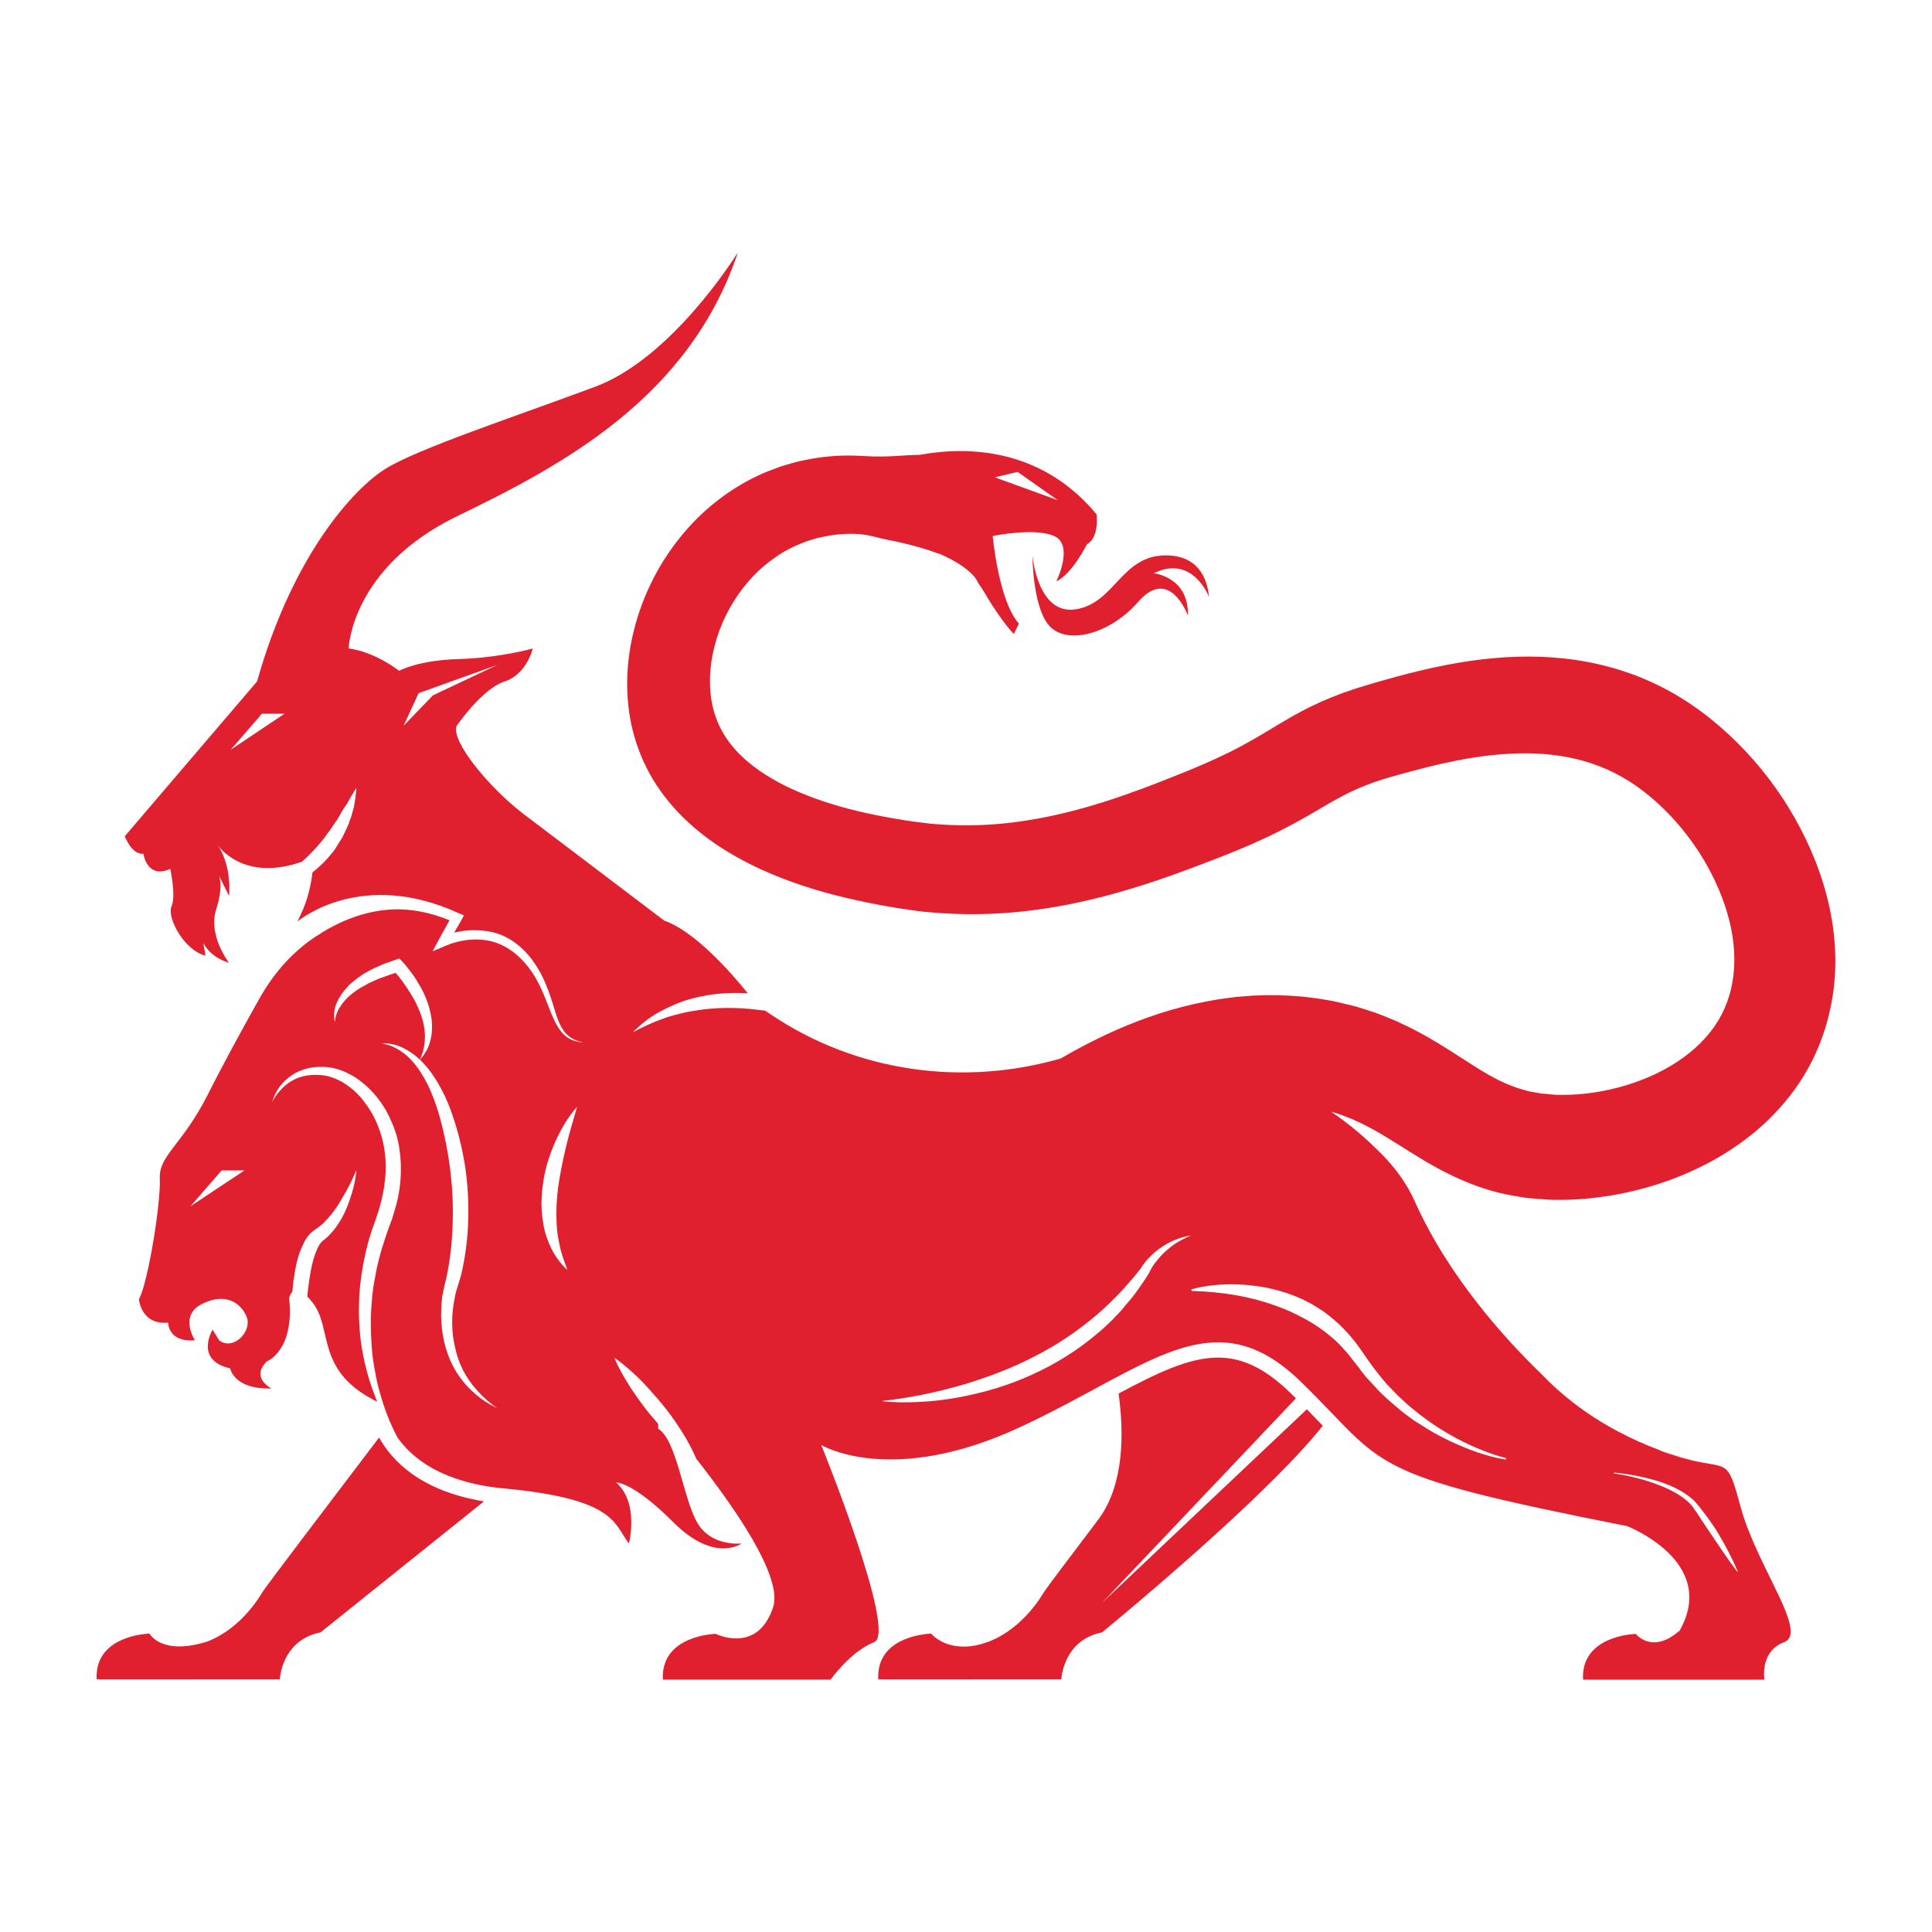
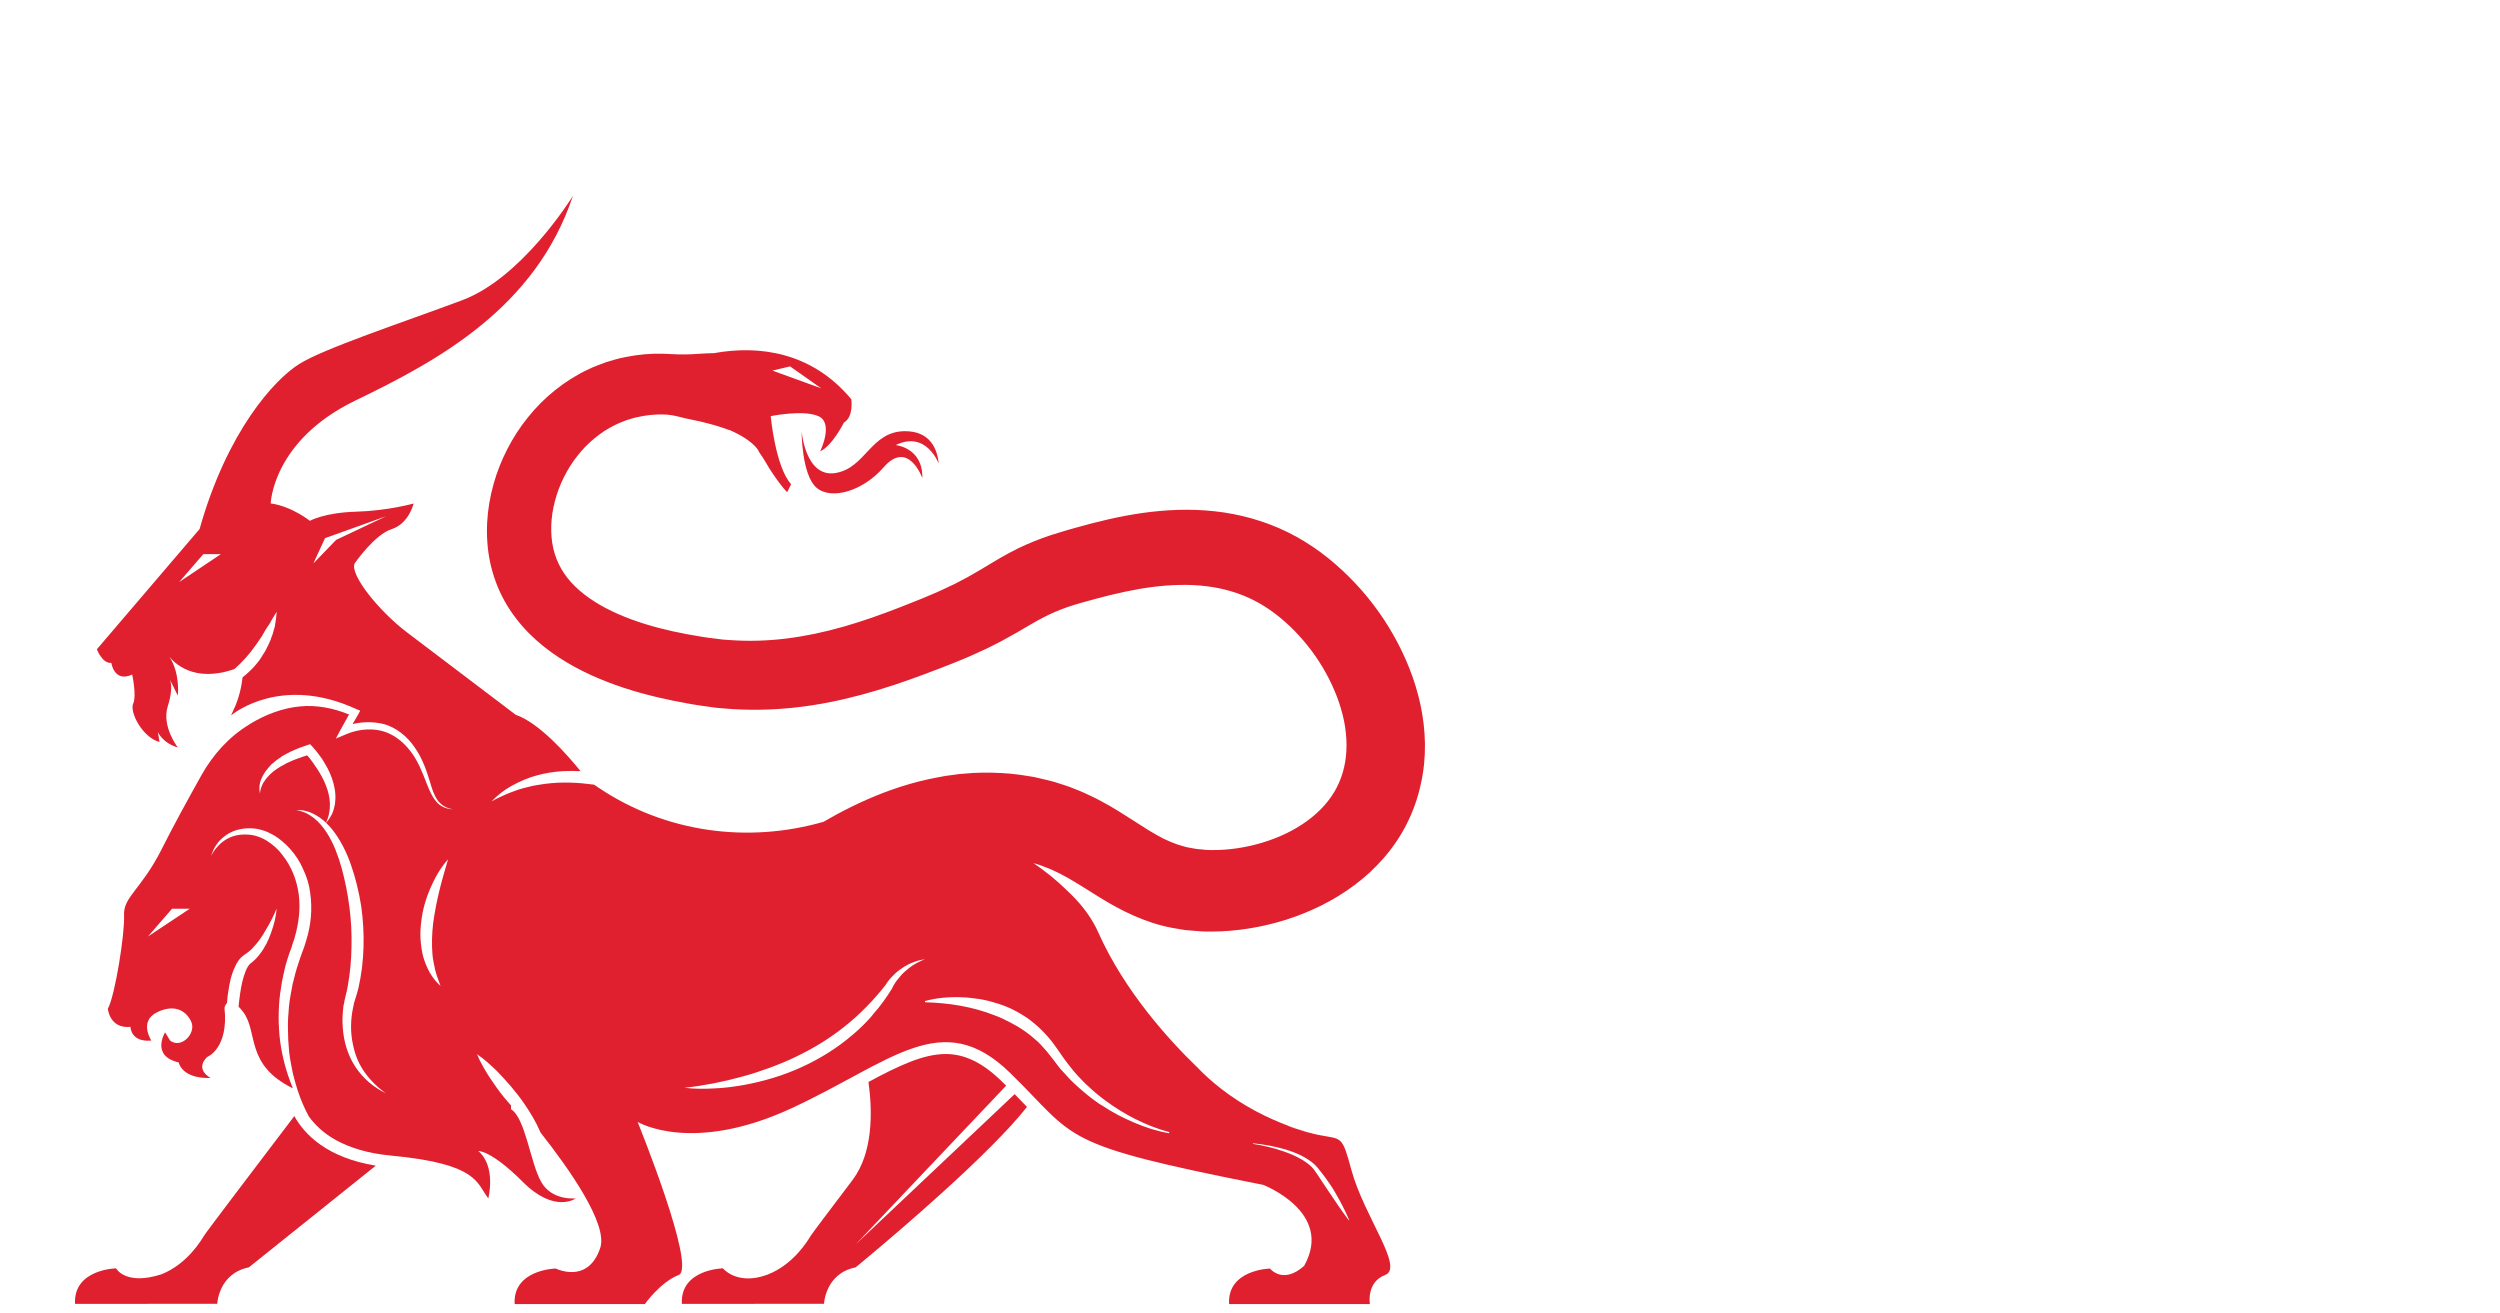
- <svg xmlns="http://www.w3.org/2000/svg" version="1.1" id="Isolation_Mode" x="0px" y="0px" viewBox="0 0 720 720" style="enable-background:new 0 0 720 720;" xml:space="preserve">
+ <svg xmlns="http://www.w3.org/2000/svg" version="1.1" id="Isolation_Mode" x="0px" y="0px" viewBox="0 0 1200 630" style="enable-background:new 0 0 1200 630;" xml:space="preserve">
  <style type="text/css">
	.st0{fill:#E01F2F;}
</style>
  <g>
    <path class="st0" d="M631.71,544.4c-2.42-0.54-7.34-1.83-13.64-4.16c0.33,0.12,0.65,0.26,0.97,0.39   C624.37,542.61,628.45,543.68,631.71,544.4z" />
    <path class="st0" d="M633.4,544.75L633.4,544.75c-0.53-0.11-1.11-0.23-1.69-0.35C632.8,544.65,633.4,544.75,633.4,544.75z" />
    <path class="st0" d="M141.27,535.72C123.48,559.12,99,591.36,97.89,593.2c-1.18,1.97-7.99,13.54-20.39,18.46   c-17.32,5.6-21.78-2.86-21.78-2.86s-20.56,0.4-19.7,17.05h34.95v-0.02h33.31c0,0,0.58-14.58,15.16-17.49l60.92-48.82   C156.9,555.69,146.15,544.52,141.27,535.72z" />
    <g>
      <path class="st0" d="M487.03,525.19l-76.29,72.09l72.21-76.16c-0.7-0.7-1.42-1.4-2.16-2.12c-9.15-8.9-17.68-13.07-26.83-13.07    c-10.91,0-22.71,5.71-37.09,13.4c2.02,14.66,2.11,33.84-7.43,46.78c-0.07,0.09-0.14,0.19-0.21,0.28    c-10.71,14.14-19.46,25.74-20.11,26.82c-1.19,1.98-8.11,13.75-20.72,18.61c-0.46,0.18-0.9,0.3-1.33,0.44    c-0.51,0.18-1.04,0.33-1.58,0.49c-0.7,0.19-1.4,0.37-2.07,0.49c-0.02,0-0.02,0-0.04,0c-11.13,2.07-16.38-4.44-16.38-4.44    s-20.56,0.4-19.7,17.05h34.95v-0.02h33.28c0,0,0.58-14.58,15.16-17.49c0,0,0,0,0.02-0.02c0.05-0.05,0.25-0.19,0.54-0.44l0.44-0.35    c6.99-5.78,49.59-41.09,73.3-66.94c3-3.27,5.69-6.39,7.96-9.27c-0.25-0.25-0.49-0.51-0.74-0.76    C490.59,528.89,488.89,527.1,487.03,525.19z" />
      <path class="st0" d="M384.77,207c0,0-0.02,20.99,7.18,27.11c7.2,6.15,22.41,1.46,32.15-9.76c11.84-13.64,18.61,5.09,18.61,5.09    c0.37-14.56-12.78-15.8-12.78-15.8c14.72-7.18,20.65,8.89,20.65,8.89c-0.67-7.2-4.21-15.58-16.17-15.56    c-16.51,0.04-18.79,17.6-33.3,20.07C386.6,229.51,384.77,207,384.77,207z" />
      <path class="st0" d="M681.85,338.39c-2.6-12.08-7.18-23.27-13-33.56c-5.83-10.29-13.01-19.69-21.41-28.04    c-8.38-8.34-18.05-15.77-29.27-21.3c-11.13-5.51-23.25-8.78-35.14-10.08c-11.92-1.3-23.62-0.74-34.79,0.84    c-11.15,1.6-21.88,4.23-31.96,7.08c-2.55,0.72-4.85,1.35-7.64,2.23c-1.35,0.42-2.67,0.79-4.04,1.26l-4.07,1.4    c-5.44,1.98-11.05,4.44-16.19,7.24c-1.32,0.68-2.53,1.39-3.76,2.09c-1.25,0.7-2.37,1.39-3.53,2.07l-6.46,3.88    c-4.11,2.46-8.08,4.64-12.19,6.71c-4.16,2.02-8.38,4-12.78,5.81l-3.28,1.37l-3.49,1.4l-6.92,2.74    c-9.15,3.56-18.16,6.76-27.22,9.32c-9.04,2.58-18.12,4.51-27.2,5.64c-9.08,1.12-18.14,1.4-27.13,0.74    c-1.12-0.09-2.25-0.14-3.37-0.23l-3.34-0.42l-3.35-0.42c-0.53-0.05-1.18-0.18-1.79-0.26l-1.81-0.28    c-4.78-0.77-9.4-1.62-13.96-2.63c-9.11-2.02-17.91-4.69-25.94-8.2c-8.03-3.51-15.24-7.92-20.67-13.21    c-5.46-5.3-8.94-11.31-10.55-18.25c-1.6-7.01-1.3-15.05,0.76-22.79c1-3.88,2.42-7.69,4.23-11.31c1.79-3.64,3.93-7.09,6.43-10.24    c2.48-3.18,5.25-6.08,8.31-8.57c3.04-2.51,6.32-4.69,9.82-6.39c1.72-0.91,3.58-1.51,5.36-2.28c1.86-0.53,3.69-1.23,5.62-1.56    c3.81-0.86,7.76-1.32,11.82-1.26c0.02,0,0.04,0,0.05,0c2.83,0.02,5.62,0.49,8.34,1.21c1.46,0.39,2.97,0.74,4.5,1.04    c3.93,0.77,7.39,1.58,10.47,2.44c0.23,0.09,0.46,0.18,0.68,0.26l0.04-0.07c3,0.84,5.62,1.72,7.87,2.58v-0.11    c0.86,0.37,1.69,0.76,2.46,1.12c0.02,0,0.02,0,0.04,0.02c10.78,5.22,12.05,9.69,12.05,9.69c0.04,0.09,0.09,0.12,0.12,0.21    c2.05,2.79,3.48,5.57,4.95,7.88c5.87,8.99,8.34,11.03,8.34,11.03l1.86-3.83c-7.55-8.34-9.78-32.65-9.78-32.65    s15.95-3.3,23.13,0.12c6.95,3.35,0.95,16.12,0.6,16.74c5.65-2.35,11.43-13.79,11.43-13.79c4.74-2.69,3.53-11.17,3.53-11.17    c-18.95-22.83-44.53-26.03-65.87-22.14c-2.48,0.04-4.92,0.14-7.34,0.33c-4.5,0.33-9.01,0.4-13.5,0.11    c-1.18-0.07-2.35-0.12-3.53-0.16c-6.09-0.18-12.29,0.39-18.37,1.65c-3.07,0.54-6.04,1.51-9.04,2.39    c-2.92,1.11-5.88,2.12-8.68,3.51c-5.65,2.65-10.94,6.02-15.77,9.87c-4.85,3.85-9.2,8.24-13.03,13c-3.86,4.74-7.18,9.89-9.96,15.3    c-2.79,5.41-5.04,11.1-6.67,17c-3.28,11.78-4.27,24.53-1.62,37.37c1.39,6.41,3.69,12.78,6.92,18.56    c3.21,5.8,7.27,11.01,11.73,15.51c4.48,4.51,9.34,8.34,14.36,11.63c5.02,3.28,10.2,6.06,15.44,8.45    c10.47,4.78,21.13,8.1,31.77,10.62c5.3,1.26,10.64,2.32,15.86,3.23l1.93,0.33c0.65,0.11,1.23,0.23,1.97,0.32l4.18,0.6l4.2,0.58    c1.4,0.14,2.81,0.25,4.21,0.37c11.22,0.97,22.5,0.76,33.56-0.44c22.14-2.37,43.22-8.82,62.78-16.17l7.25-2.76l3.58-1.39l3.74-1.49    c4.99-1.97,9.99-4.21,14.96-6.55c4.95-2.41,9.9-5.06,14.54-7.74c4.65-2.69,8.78-5.22,12.57-7.16c3.79-1.98,7.52-3.55,11.61-4.99    l3.13-1.02c1.04-0.35,2.16-0.63,3.23-0.95c2.05-0.61,4.65-1.3,6.97-1.93c9.45-2.55,18.49-4.58,27.41-5.74    c8.9-1.12,17.61-1.39,25.83-0.39c8.22,1,15.93,3.25,22.93,6.81c6.94,3.51,13.54,8.6,19.44,14.61    c5.88,6.01,11.06,12.92,15.12,20.32c4.07,7.38,7.09,15.21,8.68,22.99c1.55,7.76,1.6,15.38,0.02,22.23    c-1.6,6.85-4.71,12.98-9.52,18.32c-4.74,5.36-11.08,9.92-18.28,13.4c-7.2,3.48-15.26,5.9-23.39,7.11    c-4.06,0.61-8.15,0.91-12.12,0.88c-1,0.02-1.97-0.05-2.95-0.09l-2.81-0.28c-1.91-0.07-3.65-0.51-5.44-0.81    c-0.91-0.11-1.74-0.4-2.6-0.65c-0.86-0.26-1.72-0.44-2.58-0.74c-1.69-0.68-3.39-1.18-5.11-2.05l-1.3-0.58l-0.65-0.3l-0.67-0.37    l-2.67-1.44c-0.9-0.49-1.86-1.11-2.79-1.63l-1.4-0.84l-1.49-0.95c-3.86-2.42-8.29-5.37-13.01-8.25l-3.65-2.18    c-1.21-0.72-2.56-1.42-3.85-2.12c-2.55-1.44-5.36-2.72-8.1-4.02c-0.68-0.33-1.39-0.63-2.11-0.91l-2.14-0.86    c-1.44-0.56-2.86-1.18-4.32-1.67l-4.43-1.42c-1.48-0.47-2.95-0.95-4.46-1.26l-4.48-1.07c-0.76-0.18-1.49-0.35-2.25-0.51    l-2.27-0.39c-3-0.56-6.04-0.9-9.06-1.25c-6.08-0.54-12.15-0.67-18.18-0.37c-1.49,0.09-2.99,0.25-4.48,0.35l-2.25,0.19l-2.21,0.3    l-4.43,0.6l-4.36,0.81c-11.61,2.21-22.62,5.88-32.96,10.41c-5.18,2.25-10.19,4.76-15.08,7.39c-2,1.12-4.02,2.23-6.01,3.39    c-36.46,10.5-75.81,5.09-107.56-16.07c-0.84-0.56-1.72-1.16-2.6-1.76c-1.09-0.09-2.04-0.25-3.14-0.35    c-3.74-0.49-7.38-0.65-11.06-0.65c-4.23,0-8.38,0.4-12.42,1.09l-2.9,0.51l-2.99,0.74c-0.95,0.19-1.84,0.49-2.84,0.76    c-0.95,0.35-1.93,0.54-2.79,0.95c-3.85,1.3-7.48,3.09-11.12,4.99c2.9-2.95,6.18-5.55,9.87-7.57c3.74-2,7.64-3.76,11.71-4.85    c4.11-1.14,8.39-1.84,12.57-2.09c2.9-0.16,5.69-0.16,8.62,0c-6.22-7.73-19.79-23.18-31.14-27.08c0,0-39.74-30.17-52.4-39.72    c-12.71-9.68-27.17-27.13-24.94-32.86c0,0,9.57-13.96,17.89-16.54c8.27-2.7,10.47-12.28,10.47-12.28s-12.28,3.49-27.57,3.93    s-22.23,4.39-22.23,4.39s-8.78-7.04-18.81-8.34c0,0,0.84-30.15,40.64-49.4c39.78-19.18,86.49-44.5,104.42-98.2    c-1.49,2.35-24.97,39.6-53.28,50.1c-29.26,10.92-66.43,23.18-78.2,30.64c-11.85,7.43-34.56,32.35-47.7,79.13l-49.31,57.72    c0,0,2.58,6.97,6.94,6.53c0,0,1.3,9.57,10.01,5.62c0,0,2.23,10.08,0.46,14.01c-1.76,3.95,4.43,16.16,12.66,18.35l-0.79-4.79    c0,0,2.16,5.23,9.57,7.43c0,0-7.83-10.06-4.85-19.69c2.56-7.92,1.53-11.77,1.05-12.91l3.79,7.67c0,0,1.28-10.47-4.04-18.68    c1.93,2.49,11.36,12.92,31.26,5.94c1.79-1.62,3.49-3.28,5.04-4.99l2.18-2.53c0.76-0.81,1.32-1.76,2-2.65    c1.39-1.7,2.49-3.58,3.83-5.43c0.6-0.95,1.16-1.93,1.7-2.95c0.6-0.95,1.19-1.93,1.9-2.88c1.11-2,2.25-3.99,3.6-6.04    c-0.16,2.39-0.49,4.74-0.9,7.08c-0.39,1.19-0.65,2.35-0.98,3.49l-0.65,1.69c-0.21,0.61-0.3,1.16-0.6,1.7    c-0.49,1.09-0.98,2.23-1.55,3.28c-0.49,1.14-1.09,2.12-1.84,3.2c-0.6,0.98-1.23,2.09-1.93,3.04l-2.35,2.83    c-1.69,1.84-3.58,3.6-5.57,5.15c-0.46,4.23-1.7,10.22-4.39,15.73c-0.39,0.91-0.79,1.76-1.14,2.55c1.19-1,24.15-19.55,60.08-3.06    l1.9,0.79l-0.98,1.84l-2.65,4.58c4.79-1.14,9.68-1.19,14.47-0.11c6.41,1.55,11.77,6.09,15.3,11.27c3.69,5.2,5.74,11.22,7.48,17    c0.84,2.9,1.79,5.83,3.42,8.24c1.65,2.44,4.39,4.04,7.48,4.5c-3.09-0.05-6.23-1.35-8.18-3.9c-2.05-2.49-3.2-5.43-4.34-8.24    c-2.2-5.72-4.39-11.41-8.1-16.03c-3.58-4.6-8.38-8.24-13.91-9.54c-5.53-1.3-11.66-0.49-16.74,1.7l-4.95,2.09l2.55-4.74l3.79-6.83    c-7.43-3.04-15.4-4.64-23.32-3.9c-8.62,0.76-16.95,3.99-24.43,8.57c-0.05,0.05-0.11,0.09-0.16,0.16    c-9.71,5.83-17.4,14.45-22.93,24.32c-6.08,10.82-13.91,25.13-19.14,35.6c-9.68,19.19-18.35,22.74-18,31.45    c0.46,8.73-4.34,38.88-7.78,45.03c0,0,0.79,9.68,10.87,8.71c0,0,0,7.48,10.01,6.57c0,0-6.13-9.17,2.69-13.56    c8.78-4.34,14.4-0.39,16.56,4.79c2.2,5.27-4.79,12.85-10.22,8.82l-2.44-3.99c0,0-6.97,11.36,6.53,14.42c0,0,1.35,7.92,15.35,7.48    c0,0-7.87-3.93-1.69-10.08c0,0,10.41-3.93,8.32-23.62c0,0,0.25-1.4,1.19-2.25c0.14-1.88,0.32-3.78,0.65-5.62    c0.6-3.99,1.33-7.88,3.23-11.82c0.86-1.93,2.05-3.99,4.25-5.57l0.65-0.46l0.54-0.35c0.3-0.25,0.65-0.46,1.04-0.79    c0.56-0.49,1.35-1.05,1.84-1.69c2.49-2.55,4.69-5.58,6.48-8.87c1.98-3.2,3.69-6.69,5.18-10.19c-0.3,3.9-1.28,7.64-2.6,11.38    c-1.28,3.74-3.04,7.38-5.62,10.66c-0.65,0.84-1.35,1.63-2.11,2.39c-0.39,0.39-0.79,0.68-1.23,1.11l-0.6,0.49l-0.35,0.25    l-0.19,0.16c-0.81,0.74-1.62,2.12-2.25,3.74c-1.25,3.14-2.05,6.78-2.55,10.41c-0.35,2.2-0.6,4.34-0.79,6.48    c0.76,0.7,1.49,1.6,2.35,2.74c7.13,9.78,0.79,25.18,23.72,36.46c-0.84-2.09-1.69-4.28-2.42-6.48c-2.3-7.08-3.85-14.56-4.23-22.02    c-0.26-3.79-0.21-7.57,0-11.38c0.19-3.74,0.79-7.48,1.39-11.22c0.44-1.84,0.74-3.74,1.19-5.53l0.68-2.79l0.81-2.69    c0.54-1.79,1.19-3.6,1.88-5.37l0.79-2.55c0.37-0.79,0.56-1.6,0.81-2.49c1.93-6.73,2.83-13.77,1.9-20.63    c-0.9-6.78-3.49-13.4-7.78-18.79c-0.98-1.35-2.14-2.65-3.42-3.79c-1.25-1.14-2.65-2.16-4.09-3.09c-1.46-0.9-2.99-1.6-4.64-2.14    c-1.55-0.51-3.2-0.79-4.9-0.84c-3.55-0.16-6.94,0.49-10.03,2.35c-1.49,0.9-2.9,2.04-4.04,3.39c-1.25,1.3-2.35,2.84-3.06,4.48    c0.91-3.53,3.06-6.88,6.2-9.27c2.93-2.42,6.92-3.74,10.85-3.93c1.95-0.09,3.93,0,5.9,0.46c1.93,0.46,3.88,1.11,5.62,2.09    c1.76,0.84,3.44,2,4.93,3.2c1.55,1.23,2.99,2.6,4.28,4.04c2.65,2.95,4.83,6.29,6.34,9.87c1.69,3.58,2.9,7.38,3.34,11.26    c1.14,7.78,0.39,15.66-1.95,23.04c-0.25,0.9-0.54,1.83-0.84,2.74l-0.98,2.65c-0.61,1.7-1.25,3.39-1.76,5.09    c-1.16,3.39-2.09,6.88-2.9,10.38c-0.65,3.49-1.39,7.02-1.74,10.62c-0.3,3.53-0.6,7.18-0.49,10.76c0,3.6,0.19,7.18,0.54,10.76    c0.39,3.6,1.09,7.13,1.83,10.71c0.65,2.79,1.51,5.57,2.35,8.32c0,0.05,0.05,0.05,0.05,0.05s0,0.05,0.05,0.16    c1.33,4.13,3.09,8.11,5.13,11.98c2.79,3.88,6.94,8.08,13.26,11.56c6.34,3.42,14.82,6.27,26.18,7.32    c41.97,3.93,41.06,13.12,46.77,20.55c0,0,3.93-15.26-4.79-22.74c0,0,6.08-0.46,21.39,14.86c15.3,15.31,25.41,7.88,25.41,7.88    s-11.45,1.3-16.6-7.88c-5.27-9.17-7.52-30.56-14.51-34.93v-1.79c-1.09-1.25-2.2-2.55-3.35-3.9c-2.55-3.14-4.83-6.43-7.13-9.87    c-2.12-3.39-4.23-6.92-5.83-10.85c3.49,2.39,6.53,5.2,9.48,8.01c2.35,2.41,4.53,4.85,6.73,7.38c2.2,2.6,4.28,5.23,6.23,8.04    c3.14,4.53,5.9,9.11,8.13,14.36h0.05c13.72,17.44,32.15,43.62,28.57,55.07c-1.55,4.74-3.79,7.64-6.18,9.38    c-6.78,4.88-15.26,0.65-15.26,0.65s-20.58,0.44-19.69,17.05h62.5c0,0,7.43-10.52,16.26-13.96c8.62-3.51-19.37-72.54-19.74-73.48    c0.67,0.39,26.39,15.45,73.86-6.53c48.12-22.28,72.19-48.89,104.89-17.03c32.75,31.91,21.83,34.09,121.54,53.79    c0,0,34.1,13.12,19.65,38.88c0,0,0.11,0.44,0,1.09v-1.09c-10.22,9.15-16.4,1.3-16.4,1.3s-20.55,0.44-19.63,17.05h67.59    c0,0-1.84-10.52,7.32-13.96c9.24-3.53-10.06-27.97-16.16-50.29c-4.58-16.89-4.53-14.75-15.35-16.86c0,0-0.02,0-0.04-0.02    c-0.02,0-0.04-0.02-0.07-0.04c-0.05,0-0.16,0-0.25-0.05h-0.25c-0.25-0.05-0.6-0.16-1.09-0.25h-0.05c-0.21-0.05-0.4-0.09-0.61-0.16    c-0.11-0.02-0.19-0.05-0.3-0.07s-0.23-0.05-0.35-0.07c-0.05,0-0.11,0-0.19-0.05c-0.11,0-0.21-0.05-0.25-0.05    c-0.05-0.04-0.09-0.04-0.16-0.05c-0.02,0-0.04-0.02-0.05-0.02s-0.04-0.02-0.04-0.02c-0.04-0.02-0.04-0.02-0.07-0.04    c-0.05,0-0.09-0.05-0.19-0.05h-0.11c-0.09-0.05-0.19-0.05-0.3-0.05c-0.7-0.21-1.55-0.4-2.41-0.65c-0.09,0-0.16-0.05-0.25-0.05    c-0.11,0-0.16-0.05-0.25-0.09c-0.26-0.09-0.53-0.18-0.81-0.26c-0.19-0.05-0.39-0.11-0.56-0.18c-0.18-0.07-0.37-0.11-0.54-0.18    c-0.18-0.05-0.37-0.11-0.54-0.18c-0.3-0.11-0.6-0.19-0.91-0.26c-1.14-0.4-2.46-0.79-3.74-1.3c-0.16-0.11-0.33-0.16-0.49-0.25    c0-0.02-0.02-0.02-0.02-0.02h-0.02c-0.11-0.04-0.18-0.05-0.23-0.09c-0.04-0.02-0.07-0.04-0.11-0.05c0,0,0,0-0.02-0.02    s-0.05-0.04-0.09-0.05c-8.9-3.34-20.58-8.85-31.89-17.65c0,0-0.04-0.04-0.11-0.09c-3.9-3.04-7.76-6.44-11.43-10.29    c-0.04-0.04-0.07-0.07-0.11-0.11c-13.26-12.8-34.72-36.3-47.31-64.59c-0.35-0.79-0.74-1.58-1.12-2.35c0-0.02-0.02-0.02-0.02-0.02    c-3.25-6.37-7.92-12.15-13.49-17.37c-0.3-0.28-0.6-0.56-0.9-0.83c0.02,0,0.04,0.02,0.05,0.02c-4.79-4.69-10.1-8.9-15.61-12.66    l2.81,0.84c0.93,0.3,1.84,0.7,2.77,1.05l1.39,0.53c0.46,0.16,0.93,0.35,1.39,0.58c1.83,0.88,3.67,1.63,5.53,2.69    c0.93,0.51,1.84,0.95,2.81,1.51l2.88,1.69c0.95,0.53,2,1.21,2.99,1.83l3.09,1.91l3.21,2.02l3.44,2.12    c9.15,5.71,21.35,11.94,34.28,14.31l4.81,0.83c1.62,0.32,3.18,0.35,4.78,0.51l4.76,0.37c1.56,0.04,3.13,0.11,4.65,0.07    c6.16-0.02,12.2-0.56,18.16-1.53c11.87-1.93,23.43-5.51,34.4-10.98c5.5-2.72,10.82-5.97,15.89-9.75    c5.08-3.76,9.85-8.15,14.14-13.1c4.3-4.93,8.08-10.5,11.08-16.47c3-5.99,5.25-12.35,6.64-18.83    C684.92,363.52,684.41,350.44,681.85,338.39z M379.22,175.86l15,10.55l-23.46-8.52L379.22,175.86z M85.99,279.4l11.61-13.42h8.43    L85.99,279.4z M150.4,270.47l5.6-12.15l29.31-10.52l-23.99,11.36L150.4,270.47z M70.99,449.54l11.61-13.36h8.52L70.99,449.54z     M170.54,512c-3.69-5.58-5.64-12.36-6.04-19.11c-0.25-3.34-0.05-6.73,0.35-10.06c0.25-0.86,0.35-1.7,0.54-2.6    c0.19-1.05,0.4-1.6,0.56-2.44c0.44-1.49,0.68-2.99,0.98-4.53c1.14-6.18,1.69-12.52,1.79-18.81c0.32-12.61-1.39-25.32-4.64-37.48    c-0.84-3.09-1.84-6.04-2.99-8.92c-1.14-2.95-2.6-5.74-4.23-8.32c-1.7-2.65-3.69-5.08-6.13-7.02c-1.25-0.95-2.53-1.81-3.99-2.49    c-1.44-0.65-2.95-1.16-4.53-1.25c3.2-0.46,6.59,0.65,9.48,2.35c1.74,0.98,3.39,2.23,4.79,3.6c0.65-1.46,1.19-2.9,1.44-4.41    c0.35-1.53,0.44-3.09,0.44-4.64c-0.09-3.04-0.79-6.04-1.93-8.87c-1.09-2.84-2.6-5.58-4.34-8.18c-1.4-2.18-2.95-4.34-4.65-6.27    l-2.48,0.81c-1.25,0.46-2.55,0.95-3.83,1.39c-1.26,0.54-2.46,1.09-3.69,1.65l-1.7,0.98c-0.6,0.3-1.19,0.6-1.79,1    c-2.25,1.39-4.28,3.04-5.94,5.09c-0.51,0.54-0.84,1.09-1.16,1.63c-0.25,0.3-0.46,0.6-0.6,0.9c-0.09,0.3-0.35,0.6-0.44,0.91    c-0.54,1.23-0.9,2.53-1.05,3.99c-0.3-1.4-0.3-2.9-0.11-4.36c0.11-0.68,0.35-1.44,0.54-2.12c0.35-0.65,0.6-1.46,0.95-2.05    c0.74-1.39,1.55-2.53,2.6-3.74l1.44-1.63c0.61-0.49,1.16-0.95,1.76-1.46c0.54-0.54,1.19-0.93,1.74-1.33l1.84-1.3    c1.25-0.65,2.55-1.46,3.83-2.05c1.39-0.6,2.69-1.25,4.04-1.76l4.09-1.44l1.35-0.46l1,1.04c1.28,1.35,2.25,2.65,3.28,3.99    c1.05,1.35,2,2.74,2.79,4.2c1.79,2.88,3.2,6.02,4.13,9.41c0.4,1.6,0.79,3.28,0.9,5.04c0.16,1.74,0.05,3.49-0.16,5.18    c-0.35,1.69-0.79,3.34-1.49,4.88c-0.81,1.46-1.7,2.84-2.76,4c0.98,0.95,1.84,1.9,2.76,2.97c2.12,2.6,3.88,5.44,5.43,8.43    c1.55,2.95,2.84,6.09,3.88,9.17c2.2,6.29,3.69,12.71,4.76,19.25c0.95,6.53,1.33,13.15,1.14,19.79    c-0.16,6.62-0.98,13.29-2.46,19.79c-0.35,1.6-0.9,3.2-1.39,4.83c-0.19,0.76-0.54,1.69-0.68,2.2c-0.19,0.68-0.35,1.49-0.46,2.2    c-0.65,2.99-1,6.11-1,9.22c0,3.09,0.35,6.18,1.05,9.18c0.65,3.09,1.63,5.99,3.09,8.82c1.44,2.74,3.28,5.34,5.43,7.67    c2.11,2.34,4.53,4.5,7.18,6.32C179.46,522.03,174.23,517.67,170.54,512z M207.58,458.21c0.25,2.49,0.76,4.97,1.35,7.57    c0.65,2.48,1.6,4.93,2.53,7.48c-2.04-1.79-3.79-4.04-5.18-6.43c-1.35-2.44-2.41-5.02-3.2-7.81c-0.68-2.69-1.04-5.5-1.23-8.29    c-0.16-2.83,0-5.62,0.35-8.36c0.6-5.6,2.2-10.98,4.34-16c2.2-4.99,4.83-9.78,8.53-13.91c-1.49,5.18-3.04,10.26-4.25,15.4    c-1.23,5.04-2.18,10.12-2.9,15.21C207.32,448.1,207.18,453.17,207.58,458.21z M601.46,548.79c5.23,0.49,10.36,1.46,15.44,2.9    c2.49,0.76,4.99,1.65,7.34,2.79c2.39,1.19,4.69,2.6,6.73,4.43l1.46,1.55c0.39,0.49,0.74,0.98,1.19,1.49    c0.79,1.05,1.65,2.11,2.46,3.2c1.49,2.09,3.04,4.23,4.37,6.5c2.65,4.48,5.08,9.11,7.18,14l-0.19,0.11    c-3.2-4.2-6.09-8.53-8.97-12.82l-4.36-6.48c-0.65-1.09-1.39-2.14-2.12-3.25c-0.4-0.49-0.81-1.04-1.11-1.6l-1.14-1.35    c-1.84-1.74-3.9-3.23-6.13-4.37c-2.3-1.25-4.64-2.23-7.13-3.09c-4.83-1.74-9.87-2.93-15.07-3.74L601.46,548.79z M438.98,462.85    c-1.6,0.95-3.04,2.09-4.39,3.28c-1.35,1.14-2.6,2.55-3.69,3.99c-0.6,0.65-1.05,1.39-1.55,2.16c-0.46,0.76-0.9,1.55-1.19,2.23v0.05    l-0.16,0.21c-2.55,4.07-5.34,8.08-8.59,11.68c-1.39,1.93-3.18,3.64-4.88,5.43c-0.84,0.84-1.69,1.6-2.6,2.49    c-0.95,0.79-1.74,1.63-2.74,2.39c-7.39,6.34-15.72,11.52-24.53,15.51c-8.78,4.04-18.16,6.78-27.57,8.52    c-4.79,0.84-9.48,1.46-14.29,1.65c-2.46,0.16-4.85,0.19-7.24,0.16c-2.35-0.05-4.69-0.16-7.04-0.46    c9.41-1.05,18.65-2.84,27.61-5.34c4.55-1.19,8.92-2.69,13.36-4.28c4.28-1.6,8.62-3.34,12.77-5.39    c8.32-3.99,16.24-8.82,23.37-14.59c7.24-5.72,13.66-12.42,19.44-19.74c1.05-1.79,2.25-3.2,3.64-4.55    c1.35-1.44,2.95-2.69,4.58-3.74c1.65-1.09,3.34-1.98,5.15-2.63c1.79-0.76,3.74-1.16,5.57-1.51c-0.84,0.4-1.79,0.7-2.58,1.19    C440.67,461.95,439.77,462.35,438.98,462.85z M507.47,503.47l2.49,3.6c0.84,1.11,1.6,2.28,2.49,3.39l2.65,3.34l1.39,1.65    l1.39,1.49c1.02,1.05,2,2.05,2.99,3.09l3.09,2.84c1.09,1.05,2.2,1.9,3.28,2.79c1.09,0.9,2.2,1.79,3.39,2.63    c4.53,3.39,9.43,6.39,14.51,8.94c5.18,2.55,10.57,4.74,16.16,6.18l-0.16,0.54c-5.8-0.98-11.38-2.79-16.7-5.09    c-5.34-2.23-10.57-4.97-15.44-8.22c-1.32-0.68-2.49-1.63-3.71-2.49c-1.19-0.9-2.34-1.69-3.48-2.67l-3.35-2.84    c-1.09-0.93-2.2-1.98-3.28-2.99l-1.55-1.53l-1.49-1.65l-3.04-3.28c-0.95-1.14-1.81-2.28-2.69-3.49l-2.69-3.42l-1.3-1.65    l-1.39-1.55c-0.86-1.09-1.84-1.98-2.79-2.99c-2.05-1.83-4.18-3.64-6.43-5.18c-2.3-1.62-4.58-2.95-7.08-4.23    c-2.39-1.25-4.88-2.46-7.52-3.39c-10.27-4.04-21.58-5.9-33.12-6.2l-0.09-0.6c5.69-1.55,11.63-2.05,17.54-1.81    c2.93,0.11,5.99,0.46,8.87,0.91c2.99,0.49,5.94,1.3,8.82,2.2c1.4,0.46,2.79,0.98,4.2,1.55c1.39,0.6,2.79,1.23,4.14,1.98    c1.33,0.65,2.58,1.46,3.93,2.3c0.6,0.39,1.25,0.84,1.9,1.23c0.61,0.51,1.21,0.95,1.81,1.4C500.04,494,504.13,498.55,507.47,503.47    z" />
    </g>
  </g>
</svg>
